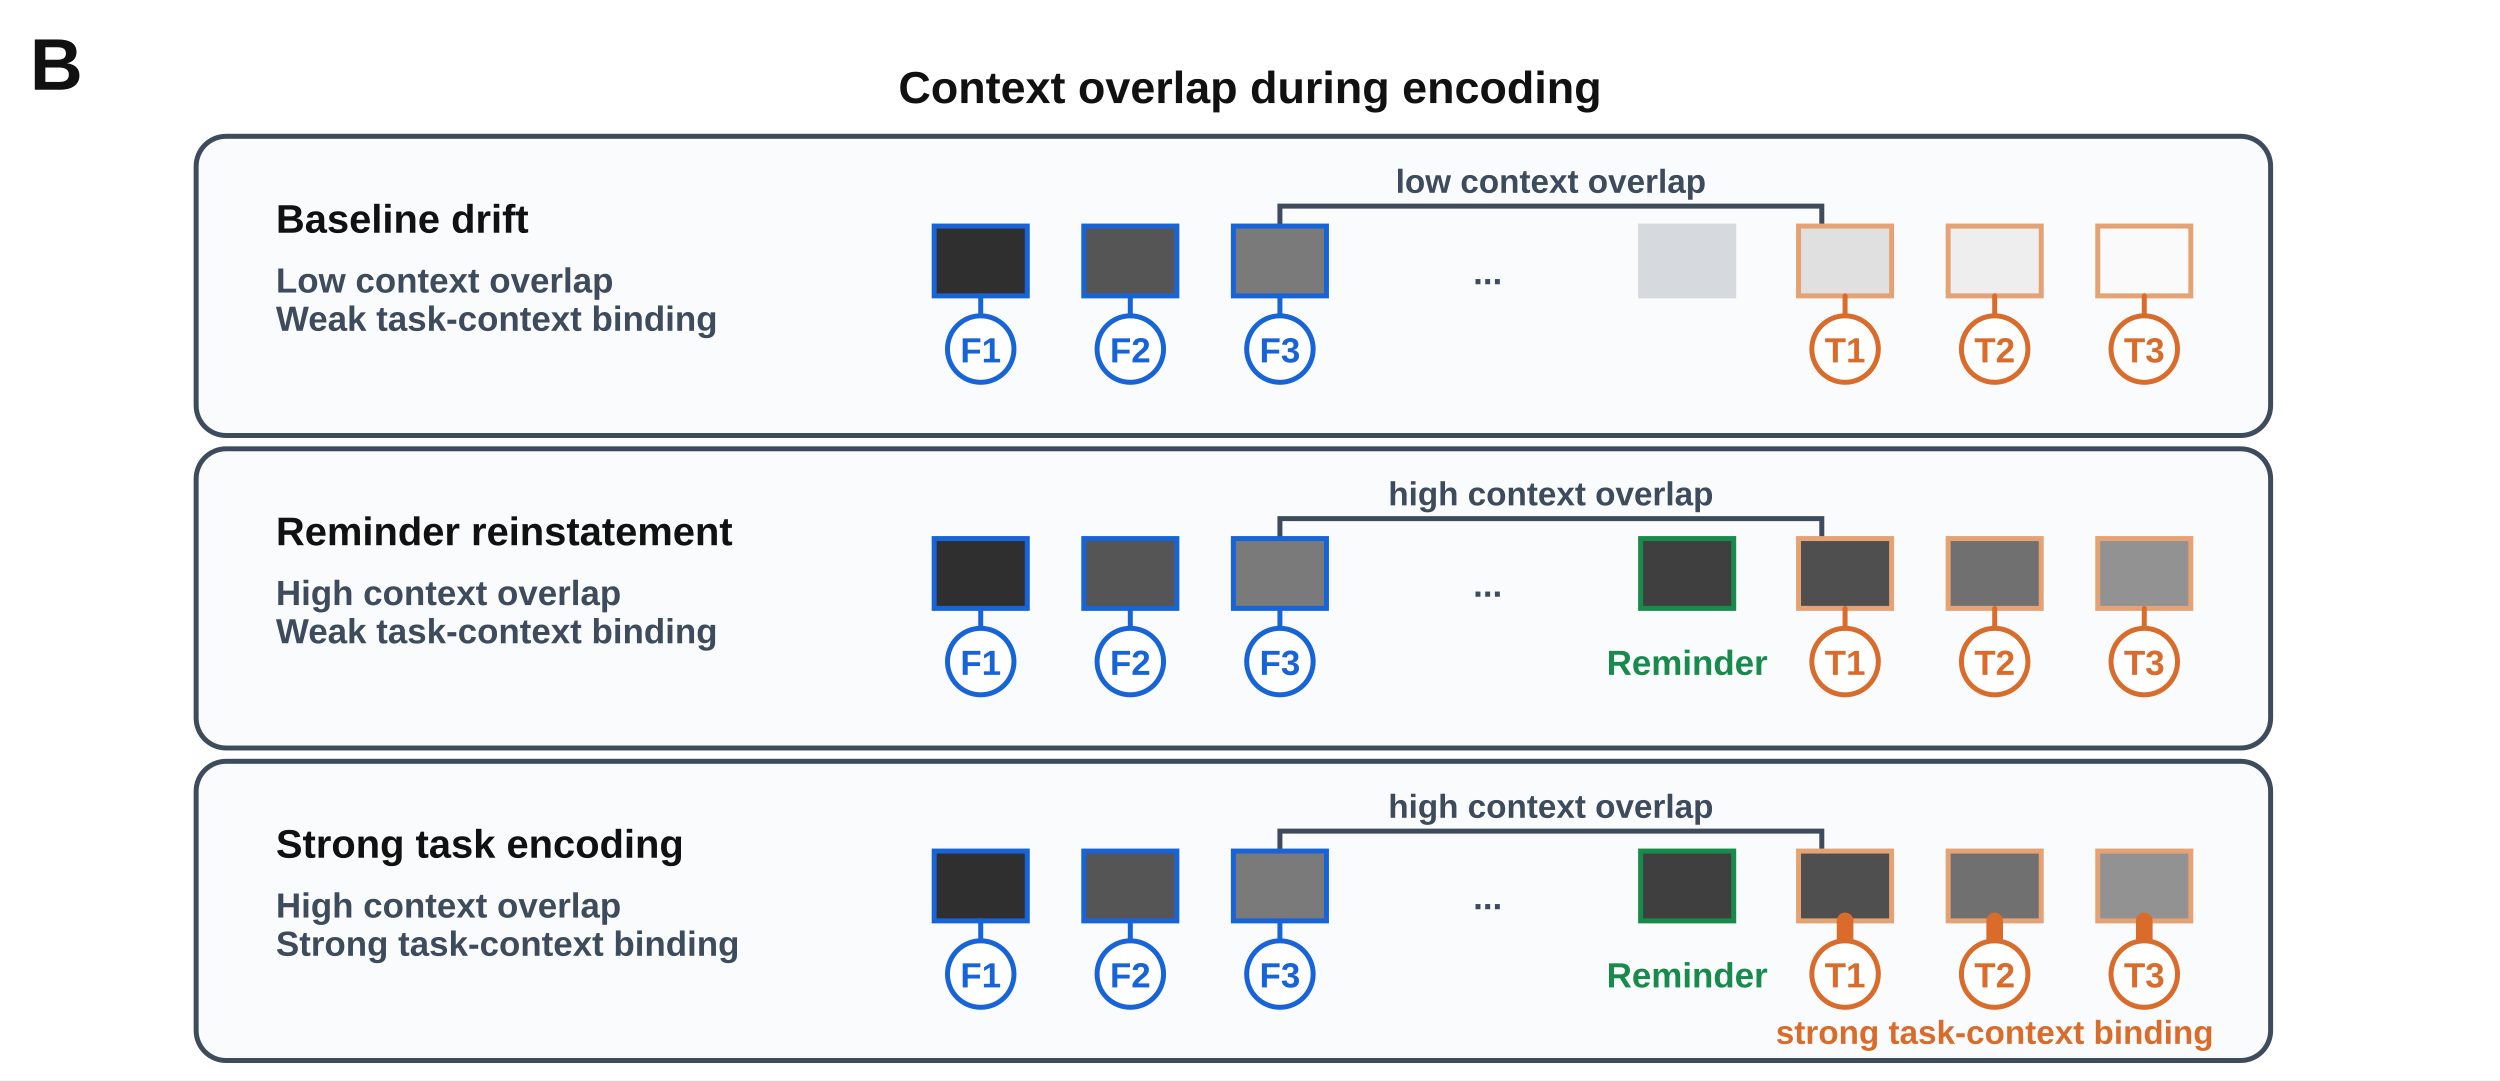
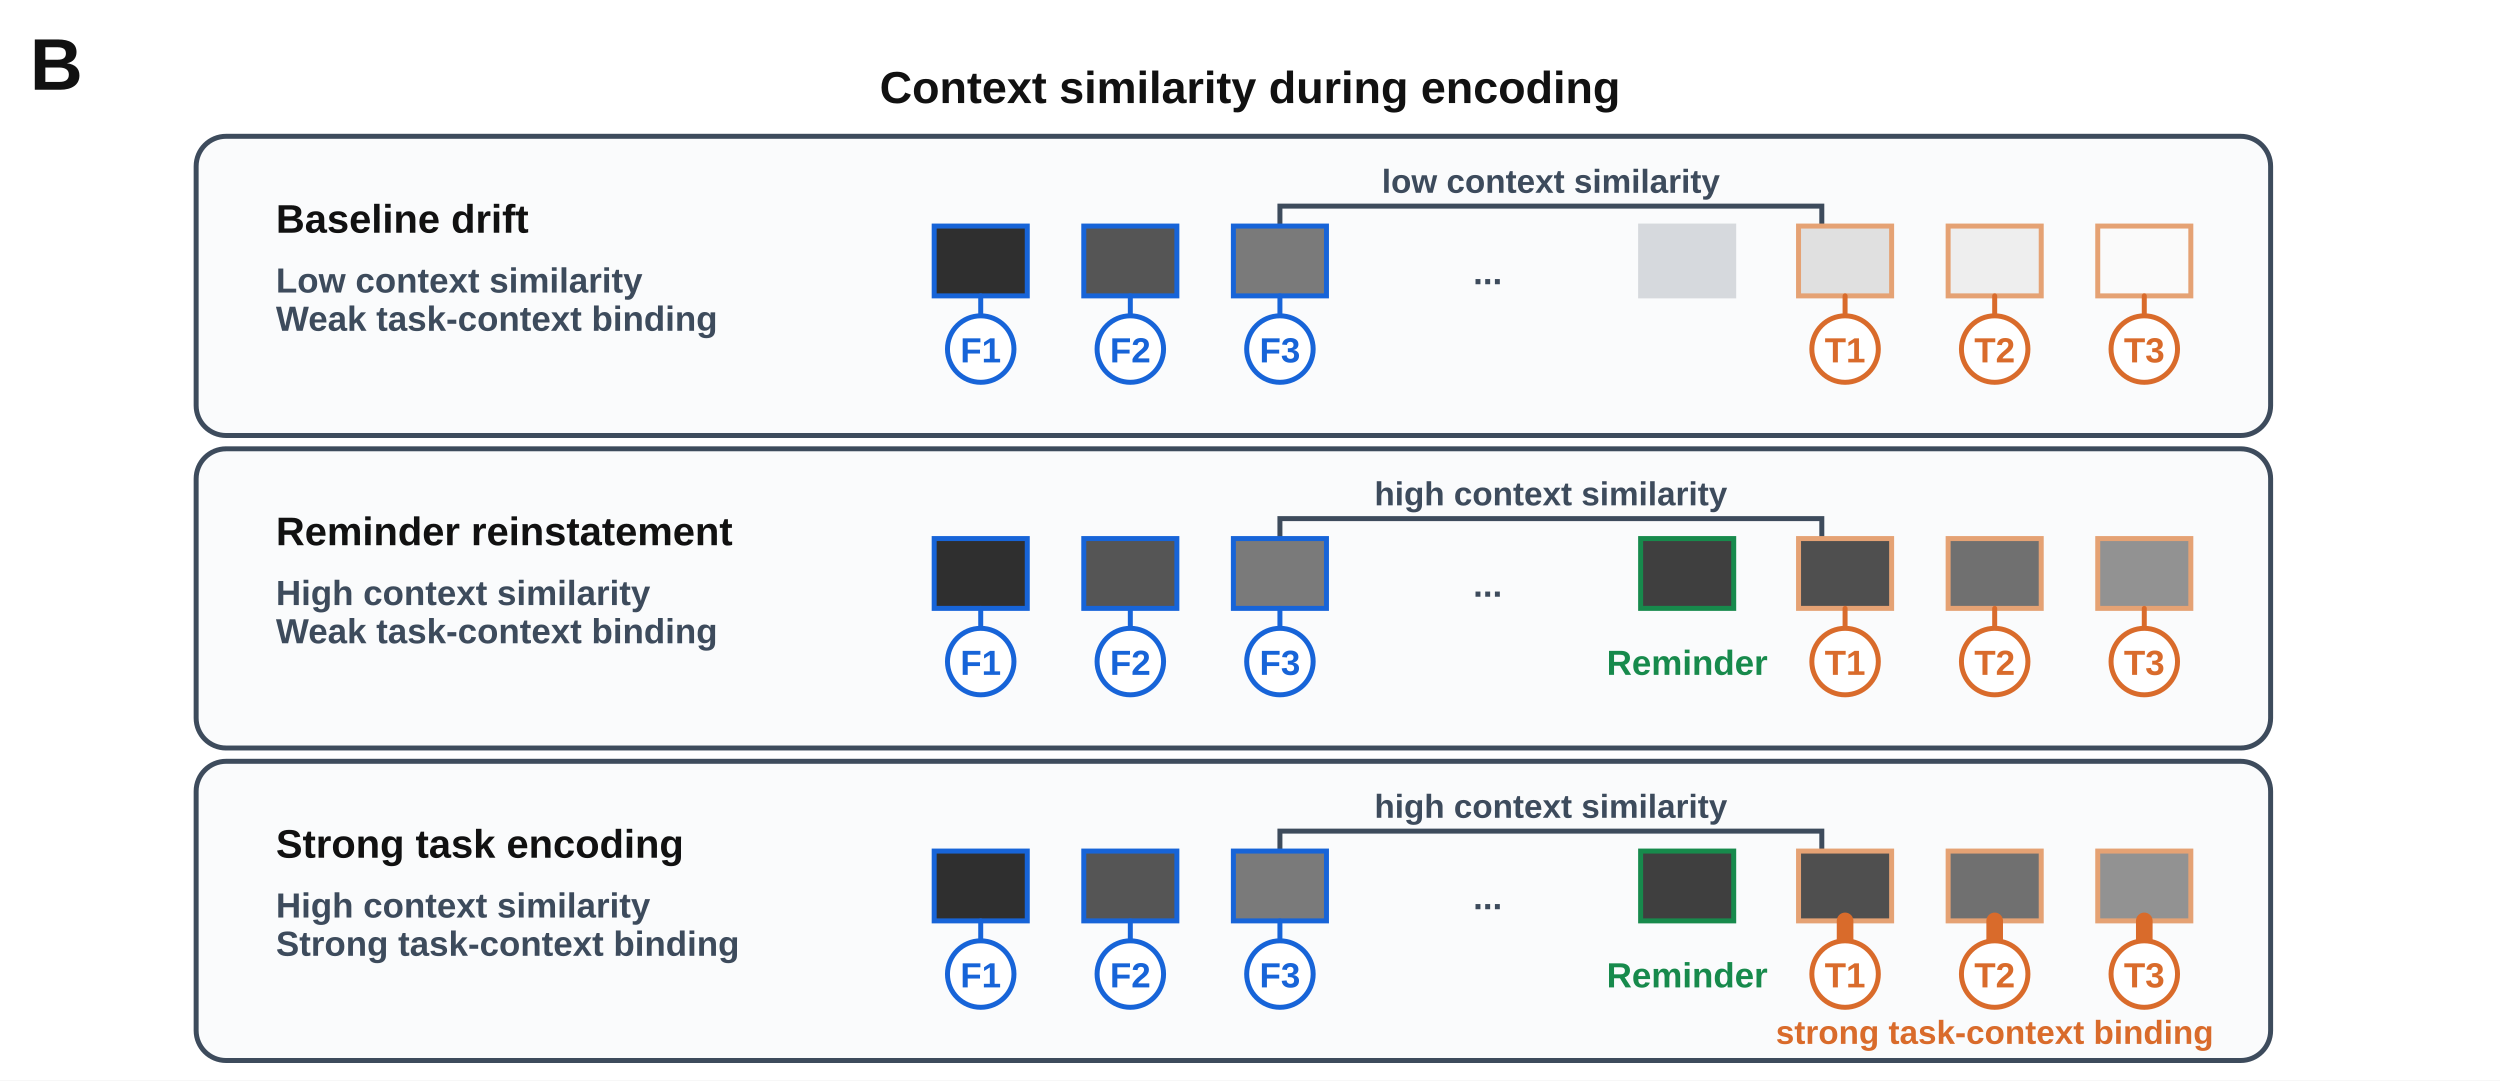
<svg xmlns="http://www.w3.org/2000/svg" viewBox="0 0 1504 650" width="1504" height="650" font-family="Arial, Helvetica, sans-serif">
  <rect x="0" y="0" width="1504" height="650" fill="white" />
  <text x="18" y="54" font-size="44" font-weight="700" fill="#111111" text-anchor="start">
    <tspan x="18" dy="0">B</tspan>
  </text>
  <rect x="118" y="82" width="1248" height="180" rx="18" fill="#FAFBFC" stroke="#3D4B5C" stroke-width="3" />
  <rect x="118" y="270" width="1248" height="180" rx="18" fill="#FAFBFC" stroke="#3D4B5C" stroke-width="3" />
  <rect x="118" y="458" width="1248" height="180" rx="18" fill="#FAFBFC" stroke="#3D4B5C" stroke-width="3" />
  <text x="752" y="62" font-size="27" font-weight="700" fill="#111111" text-anchor="middle">
-     <tspan x="752" dy="0">Context overlap during encoding</tspan>
+     <tspan x="752" dy="0">Context similarity during encoding</tspan>
  </text>
  <text x="166" y="140" font-size="24" font-weight="700" fill="#111111" text-anchor="start">
    <tspan x="166" dy="0">Baseline drift</tspan>
  </text>
  <text x="166" y="176" font-size="21" font-weight="600" fill="#3D4B5C" text-anchor="start">
-     <tspan x="166" dy="0">Low context overlap</tspan>
+     <tspan x="166" dy="0">Low context similarity</tspan>
    <tspan x="166" dy="23">Weak task-context binding</tspan>
  </text>
  <text x="895" y="171" font-size="21" font-weight="700" fill="#3D4B5C" text-anchor="middle">
    <tspan x="895" dy="0">...</tspan>
  </text>
  <path d="M 770 136 L 770 124 L 1096 124 L 1096 136" fill="none" stroke="#3D4B5C" stroke-width="3" />
  <text x="933" y="116" font-size="20" font-weight="700" fill="#3D4B5C" text-anchor="middle">
-     <tspan x="933" dy="0">low context overlap</tspan>
+     <tspan x="933" dy="0">low context similarity</tspan>
  </text>
  <rect x="562" y="136" width="56" height="42" fill="#2F2F2F" stroke="#1764D8" stroke-width="3" />
  <rect x="652" y="136" width="56" height="42" fill="#555555" stroke="#1764D8" stroke-width="3" />
  <rect x="742" y="136" width="56" height="42" fill="#7A7A7A" stroke="#1764D8" stroke-width="3" />
  <rect x="987" y="136" width="56" height="42" fill="#D6D9DD" stroke="#D6D9DD" stroke-width="3" />
  <rect x="1082" y="136" width="56" height="42" fill="#E0E0E0" stroke="#E5A274" stroke-width="3" />
  <rect x="1172" y="136" width="56" height="42" fill="#EEEEEE" stroke="#E5A274" stroke-width="3" />
  <rect x="1262" y="136" width="56" height="42" fill="#FAFAFA" stroke="#E5A274" stroke-width="3" />
  <line x1="590" y1="178" x2="590" y2="190" stroke="#1764D8" stroke-width="3" stroke-linecap="round" />
  <line x1="680" y1="178" x2="680" y2="190" stroke="#1764D8" stroke-width="3" stroke-linecap="round" />
  <line x1="770" y1="178" x2="770" y2="190" stroke="#1764D8" stroke-width="3" stroke-linecap="round" />
  <line x1="1110" y1="178" x2="1110" y2="190" stroke="#D96B2B" stroke-width="3" stroke-linecap="round" />
  <line x1="1200" y1="178" x2="1200" y2="190" stroke="#D96B2B" stroke-width="3" stroke-linecap="round" />
  <line x1="1290" y1="178" x2="1290" y2="190" stroke="#D96B2B" stroke-width="3" stroke-linecap="round" />
  <circle cx="590" cy="210" r="20" fill="white" stroke="#1764D8" stroke-width="3" />
  <circle cx="680" cy="210" r="20" fill="white" stroke="#1764D8" stroke-width="3" />
  <circle cx="770" cy="210" r="20" fill="white" stroke="#1764D8" stroke-width="3" />
  <circle cx="1110" cy="210" r="20" fill="white" stroke="#D96B2B" stroke-width="3" />
  <circle cx="1200" cy="210" r="20" fill="white" stroke="#D96B2B" stroke-width="3" />
  <circle cx="1290" cy="210" r="20" fill="white" stroke="#D96B2B" stroke-width="3" />
  <text x="590" y="218" font-size="21" font-weight="700" fill="#1764D8" text-anchor="middle">
    <tspan x="590" dy="0">F1</tspan>
  </text>
  <text x="680" y="218" font-size="21" font-weight="700" fill="#1764D8" text-anchor="middle">
    <tspan x="680" dy="0">F2</tspan>
  </text>
  <text x="770" y="218" font-size="21" font-weight="700" fill="#1764D8" text-anchor="middle">
    <tspan x="770" dy="0">F3</tspan>
  </text>
  <text x="1110" y="218" font-size="21" font-weight="700" fill="#D96B2B" text-anchor="middle">
    <tspan x="1110" dy="0">T1</tspan>
  </text>
  <text x="1200" y="218" font-size="21" font-weight="700" fill="#D96B2B" text-anchor="middle">
    <tspan x="1200" dy="0">T2</tspan>
  </text>
  <text x="1290" y="218" font-size="21" font-weight="700" fill="#D96B2B" text-anchor="middle">
    <tspan x="1290" dy="0">T3</tspan>
  </text>
  <text x="166" y="328" font-size="24" font-weight="700" fill="#111111" text-anchor="start">
    <tspan x="166" dy="0">Reminder reinstatement</tspan>
  </text>
  <text x="166" y="364" font-size="21" font-weight="600" fill="#3D4B5C" text-anchor="start">
-     <tspan x="166" dy="0">High context overlap</tspan>
+     <tspan x="166" dy="0">High context similarity</tspan>
    <tspan x="166" dy="23">Weak task-context binding</tspan>
  </text>
  <text x="895" y="359" font-size="21" font-weight="700" fill="#3D4B5C" text-anchor="middle">
    <tspan x="895" dy="0">...</tspan>
  </text>
  <path d="M 770 324 L 770 312 L 1096 312 L 1096 324" fill="none" stroke="#3D4B5C" stroke-width="3" />
  <text x="933" y="304" font-size="20" font-weight="700" fill="#3D4B5C" text-anchor="middle">
-     <tspan x="933" dy="0">high context overlap</tspan>
+     <tspan x="933" dy="0">high context similarity</tspan>
  </text>
  <rect x="562" y="324" width="56" height="42" fill="#2F2F2F" stroke="#1764D8" stroke-width="3" />
  <rect x="652" y="324" width="56" height="42" fill="#555555" stroke="#1764D8" stroke-width="3" />
  <rect x="742" y="324" width="56" height="42" fill="#7A7A7A" stroke="#1764D8" stroke-width="3" />
  <rect x="987" y="324" width="56" height="42" fill="#3F3F3F" stroke="#178A4C" stroke-width="3" />
  <text x="1015" y="406" font-size="21" font-weight="700" fill="#178A4C" text-anchor="middle">
    <tspan x="1015" dy="0">Reminder</tspan>
  </text>
  <rect x="1082" y="324" width="56" height="42" fill="#4F4F4F" stroke="#E5A274" stroke-width="3" />
  <rect x="1172" y="324" width="56" height="42" fill="#707070" stroke="#E5A274" stroke-width="3" />
  <rect x="1262" y="324" width="56" height="42" fill="#929292" stroke="#E5A274" stroke-width="3" />
  <line x1="590" y1="366" x2="590" y2="378" stroke="#1764D8" stroke-width="3" stroke-linecap="round" />
  <line x1="680" y1="366" x2="680" y2="378" stroke="#1764D8" stroke-width="3" stroke-linecap="round" />
  <line x1="770" y1="366" x2="770" y2="378" stroke="#1764D8" stroke-width="3" stroke-linecap="round" />
  <line x1="1110" y1="366" x2="1110" y2="378" stroke="#D96B2B" stroke-width="3" stroke-linecap="round" />
  <line x1="1200" y1="366" x2="1200" y2="378" stroke="#D96B2B" stroke-width="3" stroke-linecap="round" />
  <line x1="1290" y1="366" x2="1290" y2="378" stroke="#D96B2B" stroke-width="3" stroke-linecap="round" />
  <circle cx="590" cy="398" r="20" fill="white" stroke="#1764D8" stroke-width="3" />
  <circle cx="680" cy="398" r="20" fill="white" stroke="#1764D8" stroke-width="3" />
  <circle cx="770" cy="398" r="20" fill="white" stroke="#1764D8" stroke-width="3" />
  <circle cx="1110" cy="398" r="20" fill="white" stroke="#D96B2B" stroke-width="3" />
  <circle cx="1200" cy="398" r="20" fill="white" stroke="#D96B2B" stroke-width="3" />
  <circle cx="1290" cy="398" r="20" fill="white" stroke="#D96B2B" stroke-width="3" />
  <text x="590" y="406" font-size="21" font-weight="700" fill="#1764D8" text-anchor="middle">
    <tspan x="590" dy="0">F1</tspan>
  </text>
  <text x="680" y="406" font-size="21" font-weight="700" fill="#1764D8" text-anchor="middle">
    <tspan x="680" dy="0">F2</tspan>
  </text>
  <text x="770" y="406" font-size="21" font-weight="700" fill="#1764D8" text-anchor="middle">
    <tspan x="770" dy="0">F3</tspan>
  </text>
  <text x="1110" y="406" font-size="21" font-weight="700" fill="#D96B2B" text-anchor="middle">
    <tspan x="1110" dy="0">T1</tspan>
  </text>
  <text x="1200" y="406" font-size="21" font-weight="700" fill="#D96B2B" text-anchor="middle">
    <tspan x="1200" dy="0">T2</tspan>
  </text>
  <text x="1290" y="406" font-size="21" font-weight="700" fill="#D96B2B" text-anchor="middle">
    <tspan x="1290" dy="0">T3</tspan>
  </text>
  <text x="166" y="516" font-size="24" font-weight="700" fill="#111111" text-anchor="start">
    <tspan x="166" dy="0">Strong task encoding</tspan>
  </text>
  <text x="166" y="552" font-size="21" font-weight="600" fill="#3D4B5C" text-anchor="start">
-     <tspan x="166" dy="0">High context overlap</tspan>
+     <tspan x="166" dy="0">High context similarity</tspan>
    <tspan x="166" dy="23">Strong task-context binding</tspan>
  </text>
  <text x="895" y="547" font-size="21" font-weight="700" fill="#3D4B5C" text-anchor="middle">
    <tspan x="895" dy="0">...</tspan>
  </text>
  <path d="M 770 512 L 770 500 L 1096 500 L 1096 512" fill="none" stroke="#3D4B5C" stroke-width="3" />
  <text x="933" y="492" font-size="20" font-weight="700" fill="#3D4B5C" text-anchor="middle">
-     <tspan x="933" dy="0">high context overlap</tspan>
+     <tspan x="933" dy="0">high context similarity</tspan>
  </text>
  <rect x="562" y="512" width="56" height="42" fill="#2F2F2F" stroke="#1764D8" stroke-width="3" />
  <rect x="652" y="512" width="56" height="42" fill="#555555" stroke="#1764D8" stroke-width="3" />
  <rect x="742" y="512" width="56" height="42" fill="#7A7A7A" stroke="#1764D8" stroke-width="3" />
  <rect x="987" y="512" width="56" height="42" fill="#3F3F3F" stroke="#178A4C" stroke-width="3" />
  <text x="1015" y="594" font-size="21" font-weight="700" fill="#178A4C" text-anchor="middle">
    <tspan x="1015" dy="0">Reminder</tspan>
  </text>
  <rect x="1082" y="512" width="56" height="42" fill="#4F4F4F" stroke="#E5A274" stroke-width="3" />
  <rect x="1172" y="512" width="56" height="42" fill="#707070" stroke="#E5A274" stroke-width="3" />
  <rect x="1262" y="512" width="56" height="42" fill="#929292" stroke="#E5A274" stroke-width="3" />
  <line x1="590" y1="554" x2="590" y2="566" stroke="#1764D8" stroke-width="3" stroke-linecap="round" />
  <line x1="680" y1="554" x2="680" y2="566" stroke="#1764D8" stroke-width="3" stroke-linecap="round" />
  <line x1="770" y1="554" x2="770" y2="566" stroke="#1764D8" stroke-width="3" stroke-linecap="round" />
  <line x1="1110" y1="554" x2="1110" y2="566" stroke="#D96B2B" stroke-width="10" stroke-linecap="round" />
  <line x1="1200" y1="554" x2="1200" y2="566" stroke="#D96B2B" stroke-width="10" stroke-linecap="round" />
  <line x1="1290" y1="554" x2="1290" y2="566" stroke="#D96B2B" stroke-width="10" stroke-linecap="round" />
  <circle cx="590" cy="586" r="20" fill="white" stroke="#1764D8" stroke-width="3" />
  <circle cx="680" cy="586" r="20" fill="white" stroke="#1764D8" stroke-width="3" />
  <circle cx="770" cy="586" r="20" fill="white" stroke="#1764D8" stroke-width="3" />
  <circle cx="1110" cy="586" r="20" fill="white" stroke="#D96B2B" stroke-width="3" />
  <circle cx="1200" cy="586" r="20" fill="white" stroke="#D96B2B" stroke-width="3" />
  <circle cx="1290" cy="586" r="20" fill="white" stroke="#D96B2B" stroke-width="3" />
  <text x="590" y="594" font-size="21" font-weight="700" fill="#1764D8" text-anchor="middle">
    <tspan x="590" dy="0">F1</tspan>
  </text>
  <text x="680" y="594" font-size="21" font-weight="700" fill="#1764D8" text-anchor="middle">
    <tspan x="680" dy="0">F2</tspan>
  </text>
  <text x="770" y="594" font-size="21" font-weight="700" fill="#1764D8" text-anchor="middle">
    <tspan x="770" dy="0">F3</tspan>
  </text>
  <text x="1110" y="594" font-size="21" font-weight="700" fill="#D96B2B" text-anchor="middle">
    <tspan x="1110" dy="0">T1</tspan>
  </text>
  <text x="1200" y="594" font-size="21" font-weight="700" fill="#D96B2B" text-anchor="middle">
    <tspan x="1200" dy="0">T2</tspan>
  </text>
  <text x="1290" y="594" font-size="21" font-weight="700" fill="#D96B2B" text-anchor="middle">
    <tspan x="1290" dy="0">T3</tspan>
  </text>
  <text x="1200" y="628" font-size="20" font-weight="800" fill="#D96B2B" text-anchor="middle">
    <tspan x="1200" dy="0">strong task-context binding</tspan>
  </text>
</svg>
